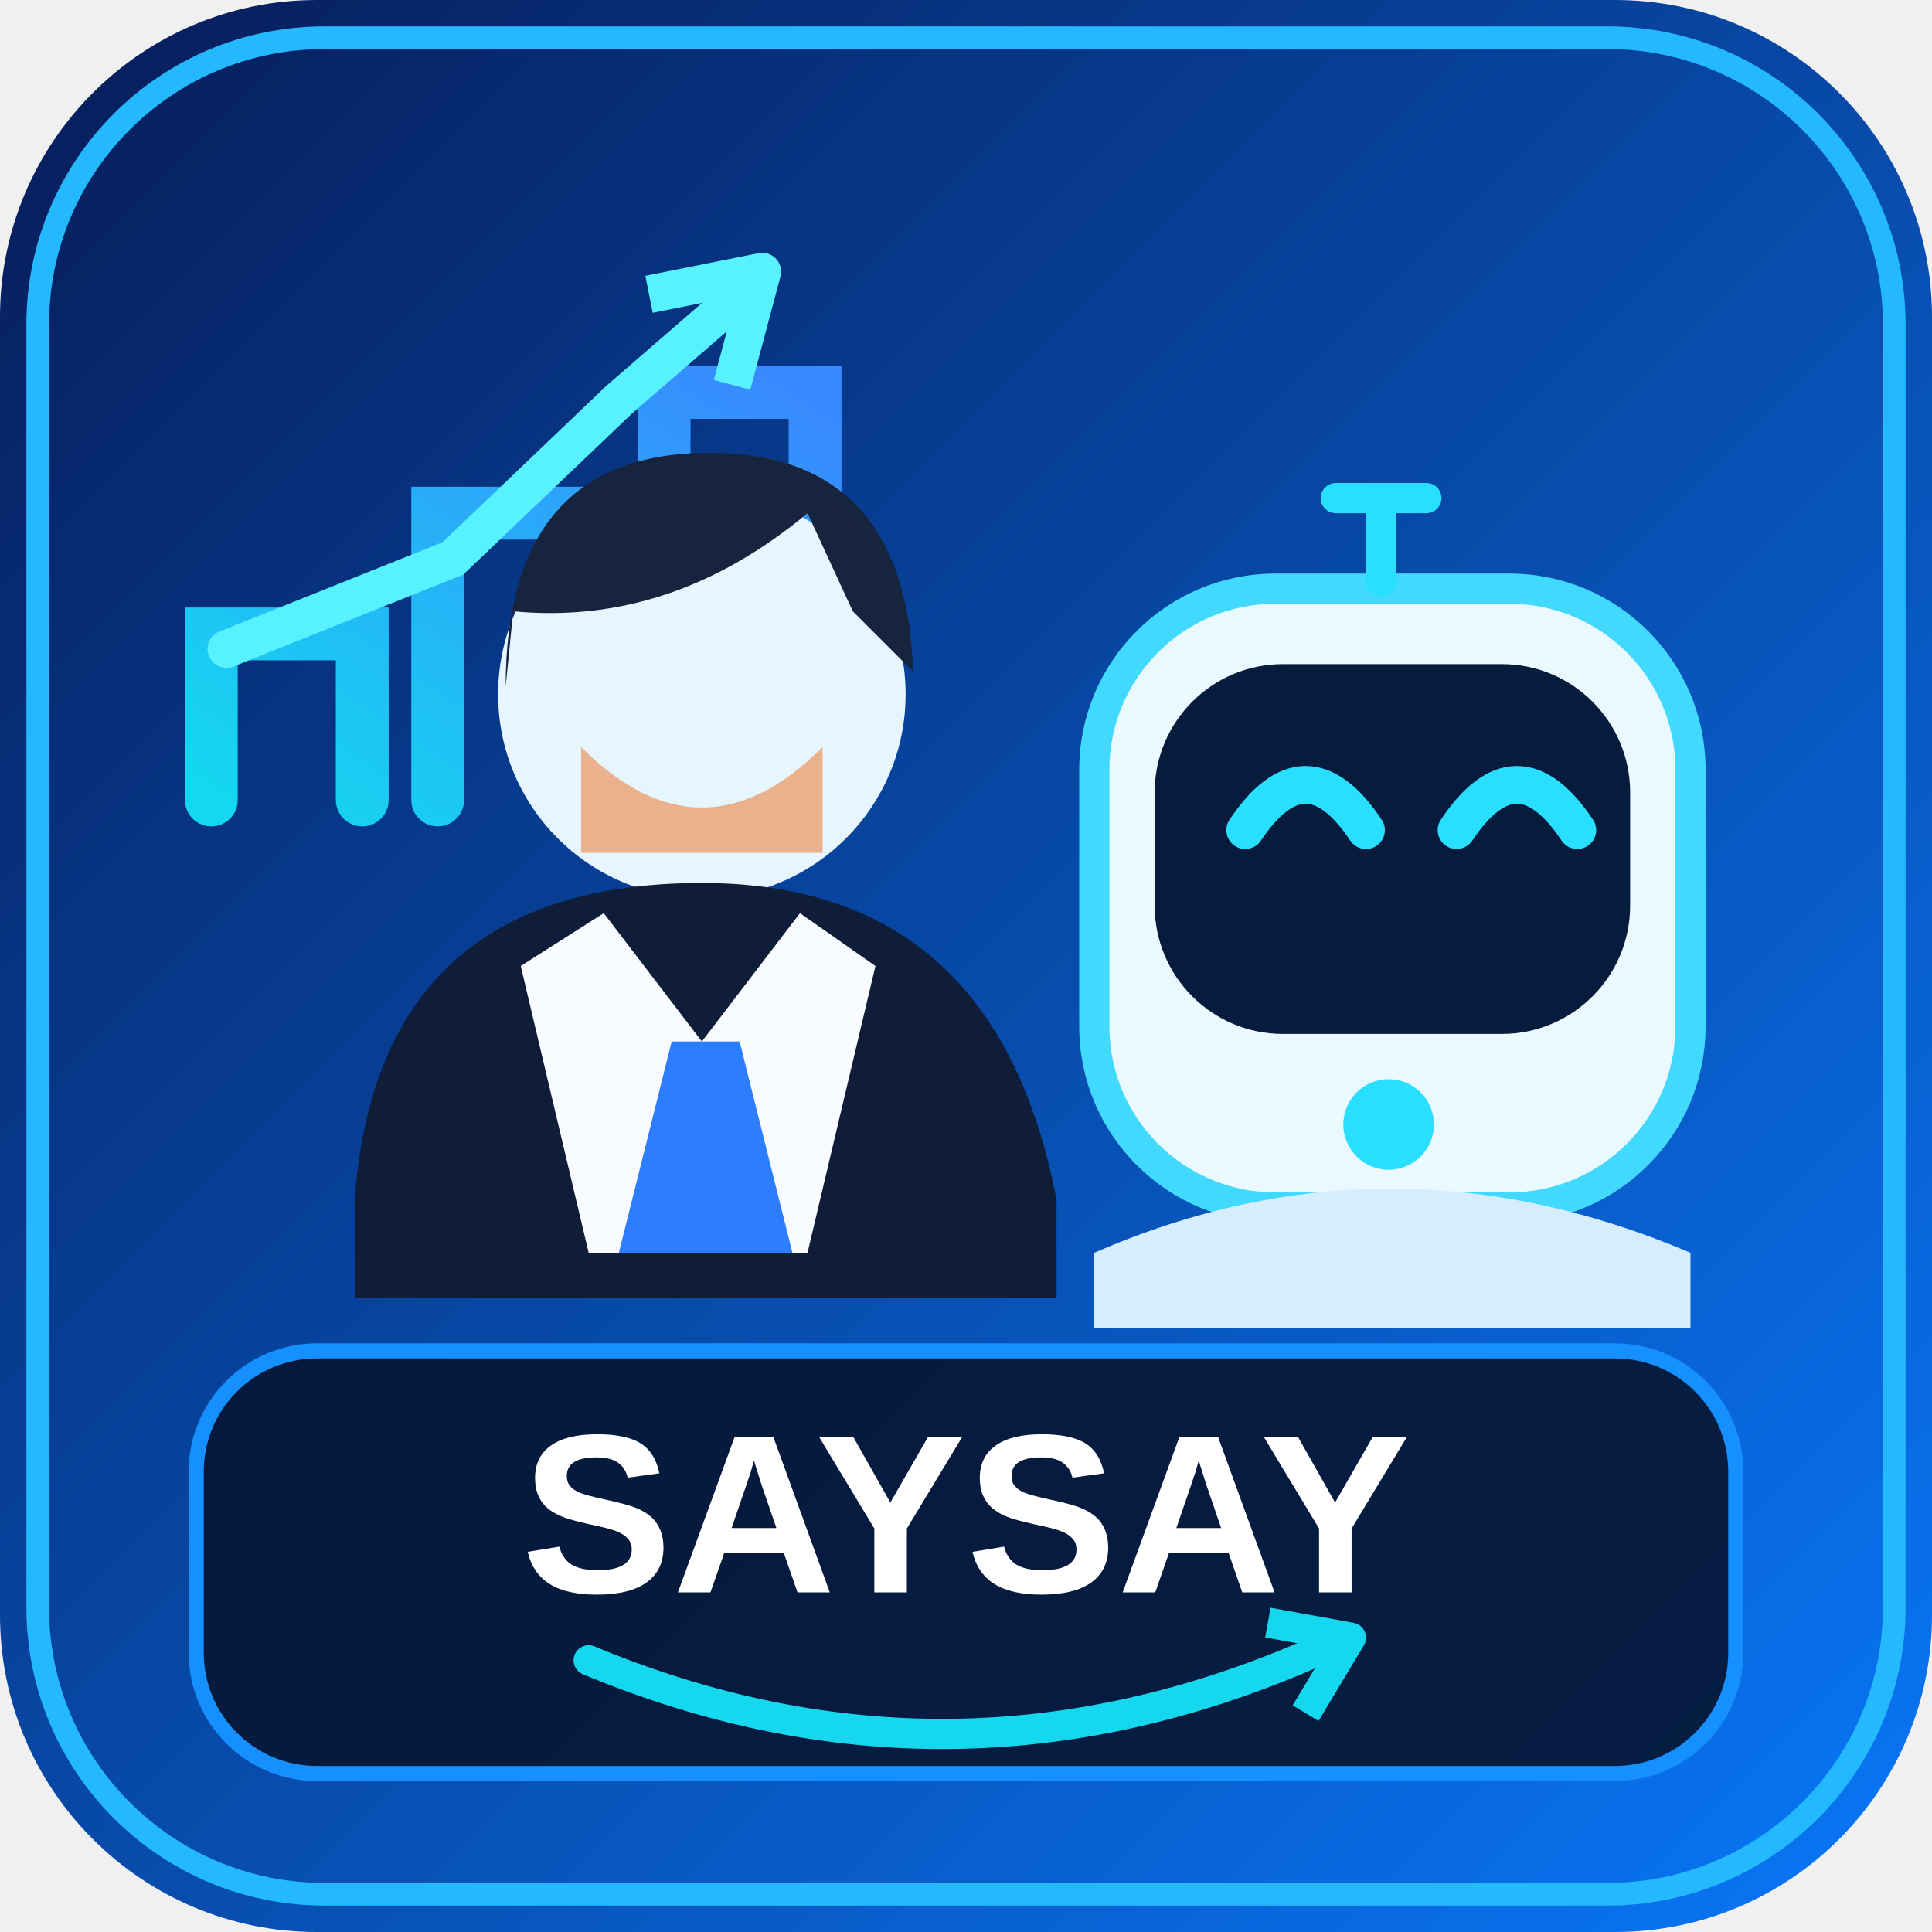
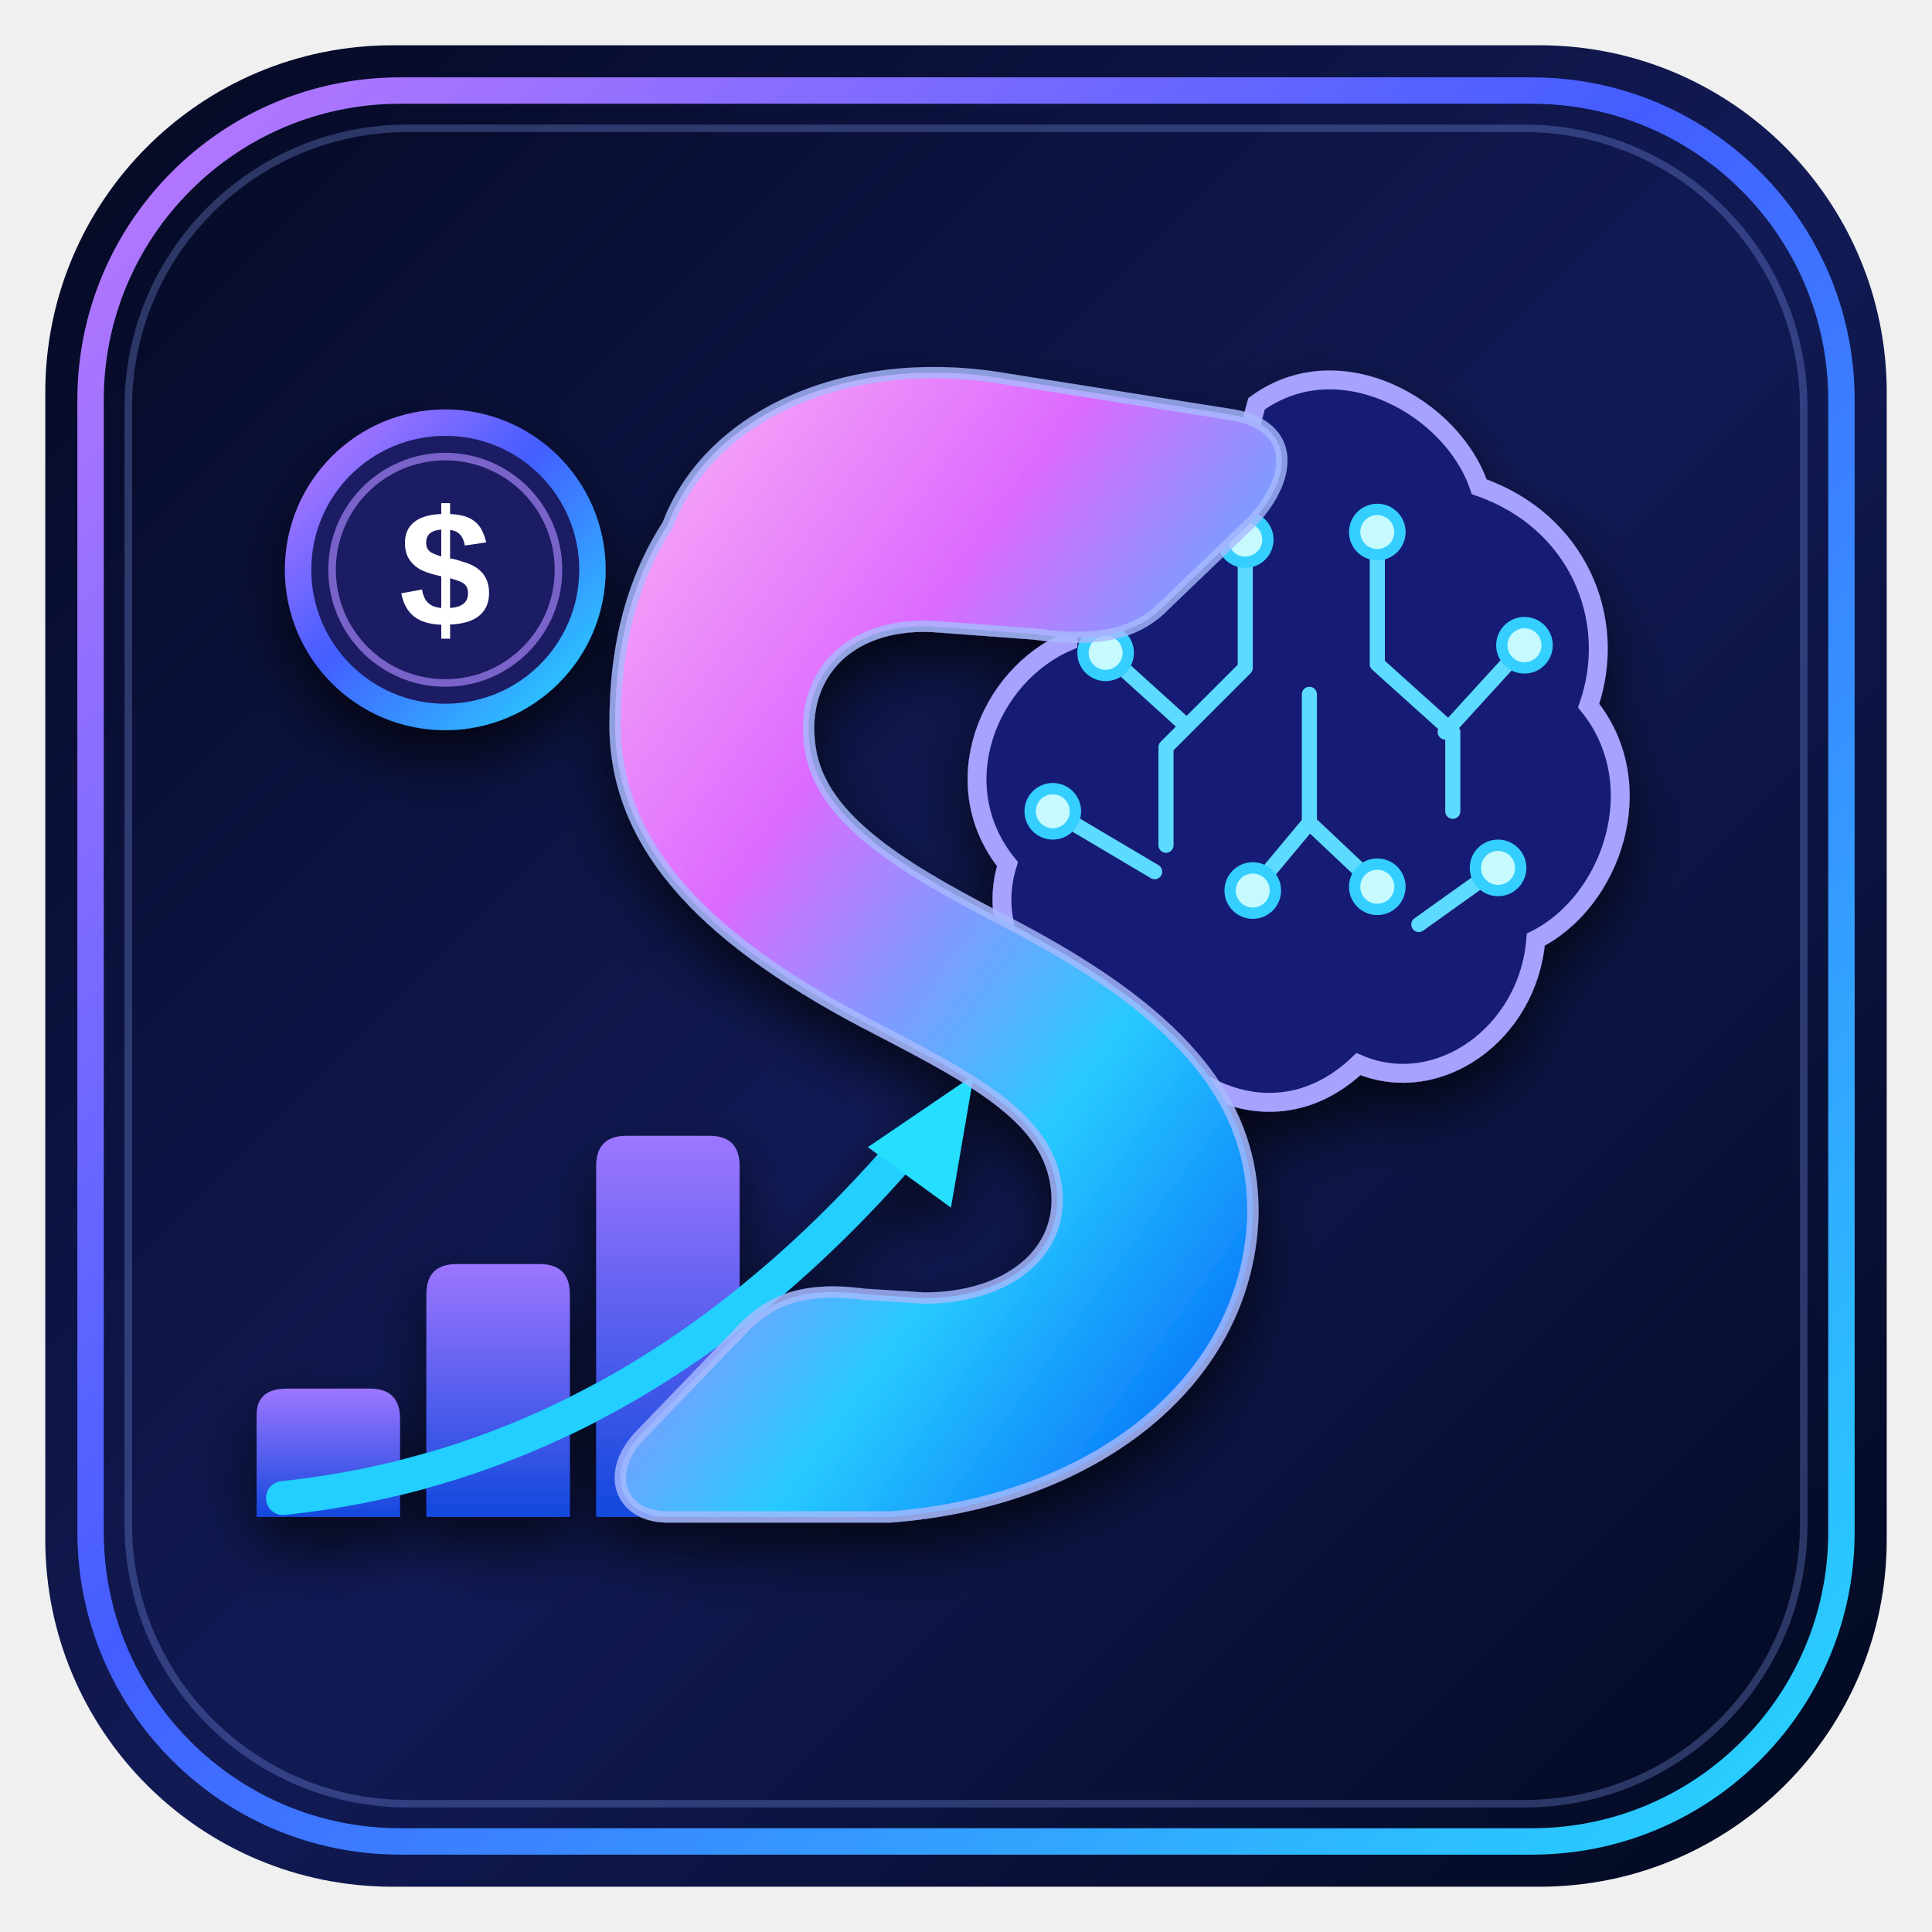
- <svg xmlns="http://www.w3.org/2000/svg" viewBox="0 0 256 256">
+ <svg xmlns="http://www.w3.org/2000/svg" viewBox="0 0 512 512">
  <defs>
    <linearGradient id="bg" x1="0" y1="0" x2="1" y2="1">
-       <stop stop-color="#071b57" />
-       <stop offset="1" stop-color="#0878f9" />
+       <stop stop-color="#050923" />
+       <stop offset=".52" stop-color="#111a55" />
+       <stop offset="1" stop-color="#02091f" />
    </linearGradient>
-     <linearGradient id="cyan" x1="0" y1="1" x2="1" y2="0">
-       <stop stop-color="#14d8ef" />
-       <stop offset="1" stop-color="#3988ff" />
+     <linearGradient id="rim" x1="0" y1="0" x2="1" y2="1">
+       <stop stop-color="#bd79ff" />
+       <stop offset=".45" stop-color="#435eff" />
+       <stop offset="1" stop-color="#26d7ff" />
    </linearGradient>
+     <linearGradient id="s" x1="0" y1="0" x2=".8" y2="1">
+       <stop stop-color="#ffb5f4" />
+       <stop offset=".36" stop-color="#dc6aff" />
+       <stop offset=".72" stop-color="#27caff" />
+       <stop offset="1" stop-color="#0872f9" />
+     </linearGradient>
+     <linearGradient id="bars" x1="0" y1="1" x2="0" y2="0">
+       <stop stop-color="#1248dd" />
+       <stop offset="1" stop-color="#9d76ff" />
+     </linearGradient>
+     <filter id="shadow" x="-30%" y="-30%" width="160%" height="170%">
+       <feDropShadow dx="0" dy="8" stdDeviation="8" flood-color="#000" flood-opacity=".7" />
+     </filter>
  </defs>
-   <rect width="256" height="256" rx="42" fill="url(#bg)" />
-   <rect x="5" y="5" width="246" height="246" rx="38" fill="none" stroke="#24b9ff" stroke-width="3" />
-   <path d="M28 106V84h20v22m10 0V68h20v38m10 0V52h20v54" fill="none" stroke="url(#cyan)" stroke-width="7" stroke-linecap="round" />
-   <path d="M30 86l30-12 22-21 15-13" fill="none" stroke="#58f1ff" stroke-width="5" stroke-linecap="round" />
-   <path d="M86 39l15-3-4 15" fill="none" stroke="#58f1ff" stroke-width="5" stroke-linejoin="round" />
-   <circle cx="93" cy="92" r="27" fill="#e7f5ff" />
-   <path d="M67 91q0-31 27-31 26 0 27 29l-8-8-6-13q-18 15-39 13z" fill="#17243d" />
-   <path d="M77 99q16 16 32 0v14H77z" fill="#e9b18c" />
-   <path d="M47 159q3-42 46-42 39 0 47 42v13H47z" fill="#101d38" />
-   <path d="M80 121l13 17 13-17 10 7-9 38H78l-9-38z" fill="#f8fbff" />
-   <path d="M89 138h9l7 28H82z" fill="#2d7eff" />
-   <rect x="145" y="78" width="79" height="82" rx="24" fill="#eaf8ff" stroke="#42d9ff" stroke-width="4" />
-   <rect x="153" y="88" width="63" height="49" rx="17" fill="#071b3c" />
-   <path d="M165 110q8-12 16 0m12 0q8-12 16 0" fill="none" stroke="#29dfff" stroke-width="5" stroke-linecap="round" />
-   <path d="M183 77V66m-6 0h12" stroke="#29dfff" stroke-width="4" stroke-linecap="round" />
-   <circle cx="184" cy="149" r="6" fill="#29dfff" />
-   <path d="M145 166q39-17 79 0v10h-79z" fill="#d5edff" />
-   <rect x="26" y="179" width="204" height="56" rx="16" fill="#061634" fill-opacity=".92" stroke="#168fff" stroke-width="2" />
-   <text x="128" y="211" text-anchor="middle" font-family="Arial,sans-serif" font-size="30" font-weight="900" fill="#fff">SAYSAY</text>
-   <path d="M78 220q48 20 96-1" fill="none" stroke="#15d8ef" stroke-width="4" stroke-linecap="round" />
-   <path d="M168 215l11 2-6 10" fill="none" stroke="#15d8ef" stroke-width="4" stroke-linejoin="round" />
+   <rect x="12" y="12" width="488" height="488" rx="92" fill="url(#bg)" />
+   <rect x="24" y="24" width="464" height="464" rx="82" fill="none" stroke="url(#rim)" stroke-width="7" />
+   <rect x="34" y="34" width="444" height="444" rx="74" fill="none" stroke="#8ca7ff" stroke-opacity=".28" stroke-width="2" />
+   <g filter="url(#shadow)">
+     <circle cx="118" cy="151" r="39" fill="#1a1b65" stroke="url(#rim)" stroke-width="7" />
+     <circle cx="118" cy="151" r="30" fill="none" stroke="#ad8cff" stroke-opacity=".65" stroke-width="2" />
+     <text x="118" y="166" text-anchor="middle" font-family="Arial,sans-serif" font-size="44" font-weight="bold" fill="#fff">$</text>
+     <path d="M68 402V375Q68 368 76 368H98Q106 368 106 376V402Z" fill="url(#bars)" />
+     <path d="M113 402V343Q113 335 121 335H143Q151 335 151 343V402Z" fill="url(#bars)" />
+     <path d="M158 402V309Q158 301 166 301H188Q196 301 196 309V402Z" fill="url(#bars)" />
+     <path d="M75 397Q170 387 242 302" fill="none" stroke="#22cfff" stroke-width="9" stroke-linecap="round" />
+     <path d="M230 304L258 285L252 320Z" fill="#25dfff" />
+     <path d="M333 107 C355 91 385 108 392 129 C418 138 429 164 421 187 C438 208 427 239 407 249 C405 274 381 291 360 282 C339 302 313 289 304 272 C279 274 260 251 267 229 C250 208 262 179 283 170 C283 145 303 128 326 133Z" fill="#171c74" stroke="#a8a2ff" stroke-width="5" />
+     <g fill="none" stroke="#5ddaff" stroke-width="4" stroke-linecap="round" stroke-linejoin="round">
+       <path d="M330 144V177L309 198V224" />
+       <path d="M365 141V176L385 194V215" />
+       <path d="M293 173L314 192" />
+       <path d="M404 171L383 194" />
+       <path d="M279 215L306 231" />
+       <path d="M397 230L376 245" />
+       <path d="M347 184V218L332 236" />
+       <path d="M347 218L365 235" />
+     </g>
+     <g fill="#c6faff" stroke="#36cfff" stroke-width="3">
+       <circle cx="330" cy="143" r="6" />
+       <circle cx="365" cy="141" r="6" />
+       <circle cx="293" cy="173" r="6" />
+       <circle cx="404" cy="171" r="6" />
+       <circle cx="279" cy="215" r="6" />
+       <circle cx="397" cy="230" r="6" />
+       <circle cx="332" cy="236" r="6" />
+       <circle cx="365" cy="235" r="6" />
+     </g>
+     <path d="M177 139 C188 110 224 94 264 100 L327 110 C343 113 343 126 332 138 L307 162 C299 169 288 170 274 168 L247 166 C224 165 211 180 215 200 C219 219 243 232 268 245 C310 267 333 290 332 323 C330 367 289 398 236 402 L177 402 C164 402 160 390 170 380 L196 353 C204 344 214 341 229 343 L245 344 C267 344 282 332 280 315 C278 297 260 287 233 273 C188 250 163 225 163 192 C163 170 168 153 177 139Z" fill="url(#s)" stroke="#a7baff" stroke-opacity=".8" stroke-width="3" />
+   </g>
</svg>
